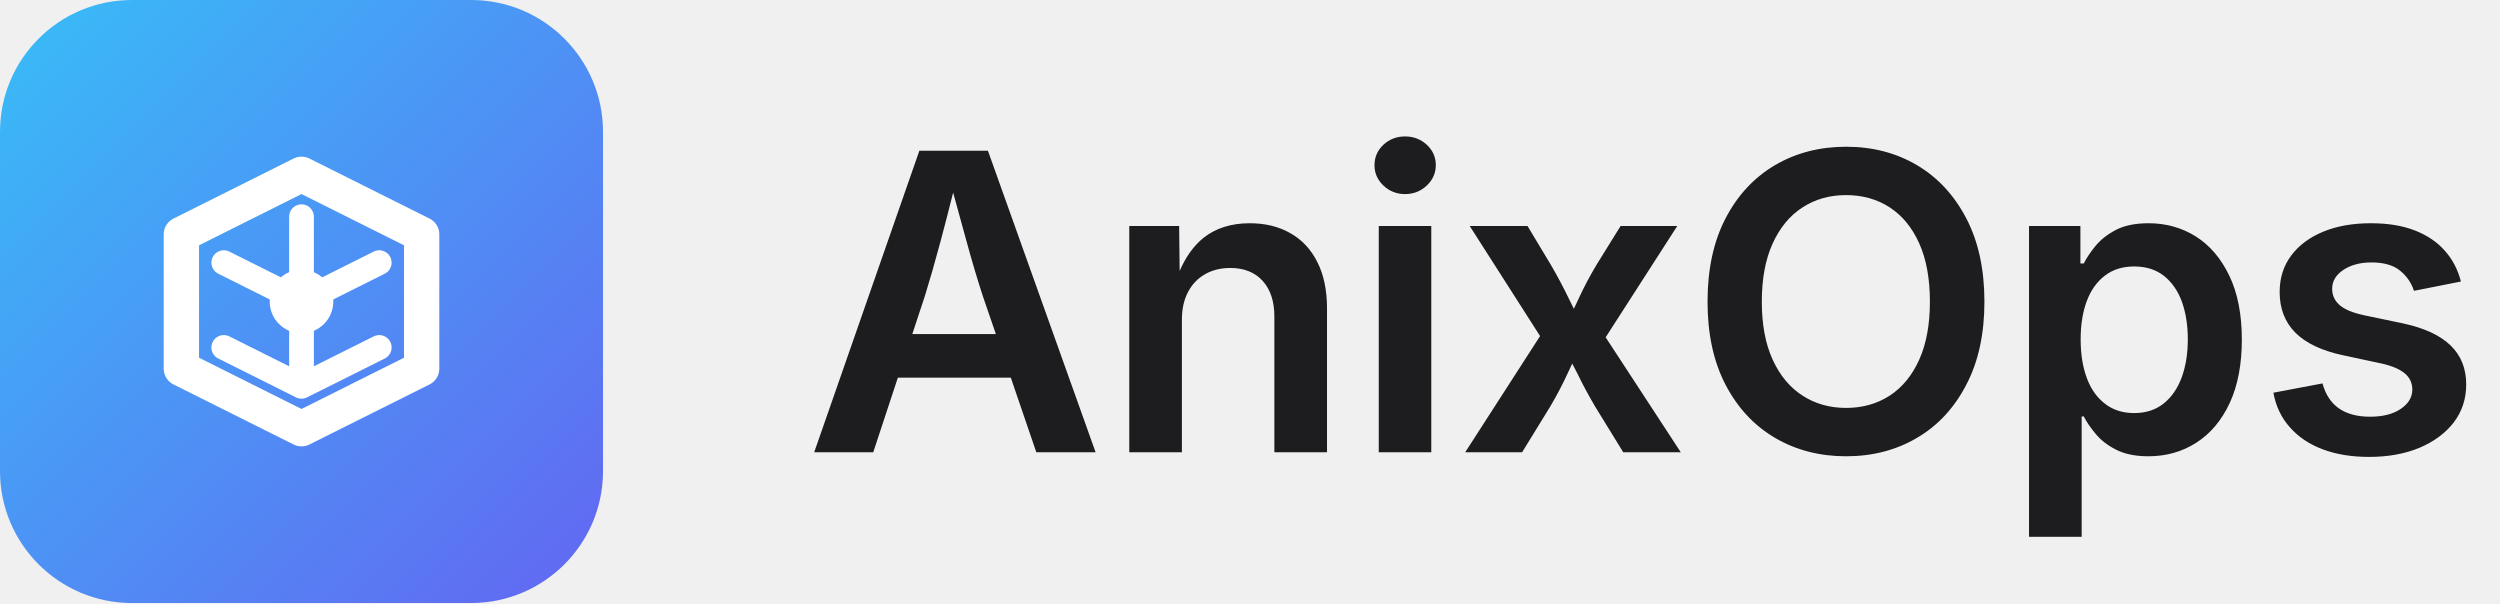
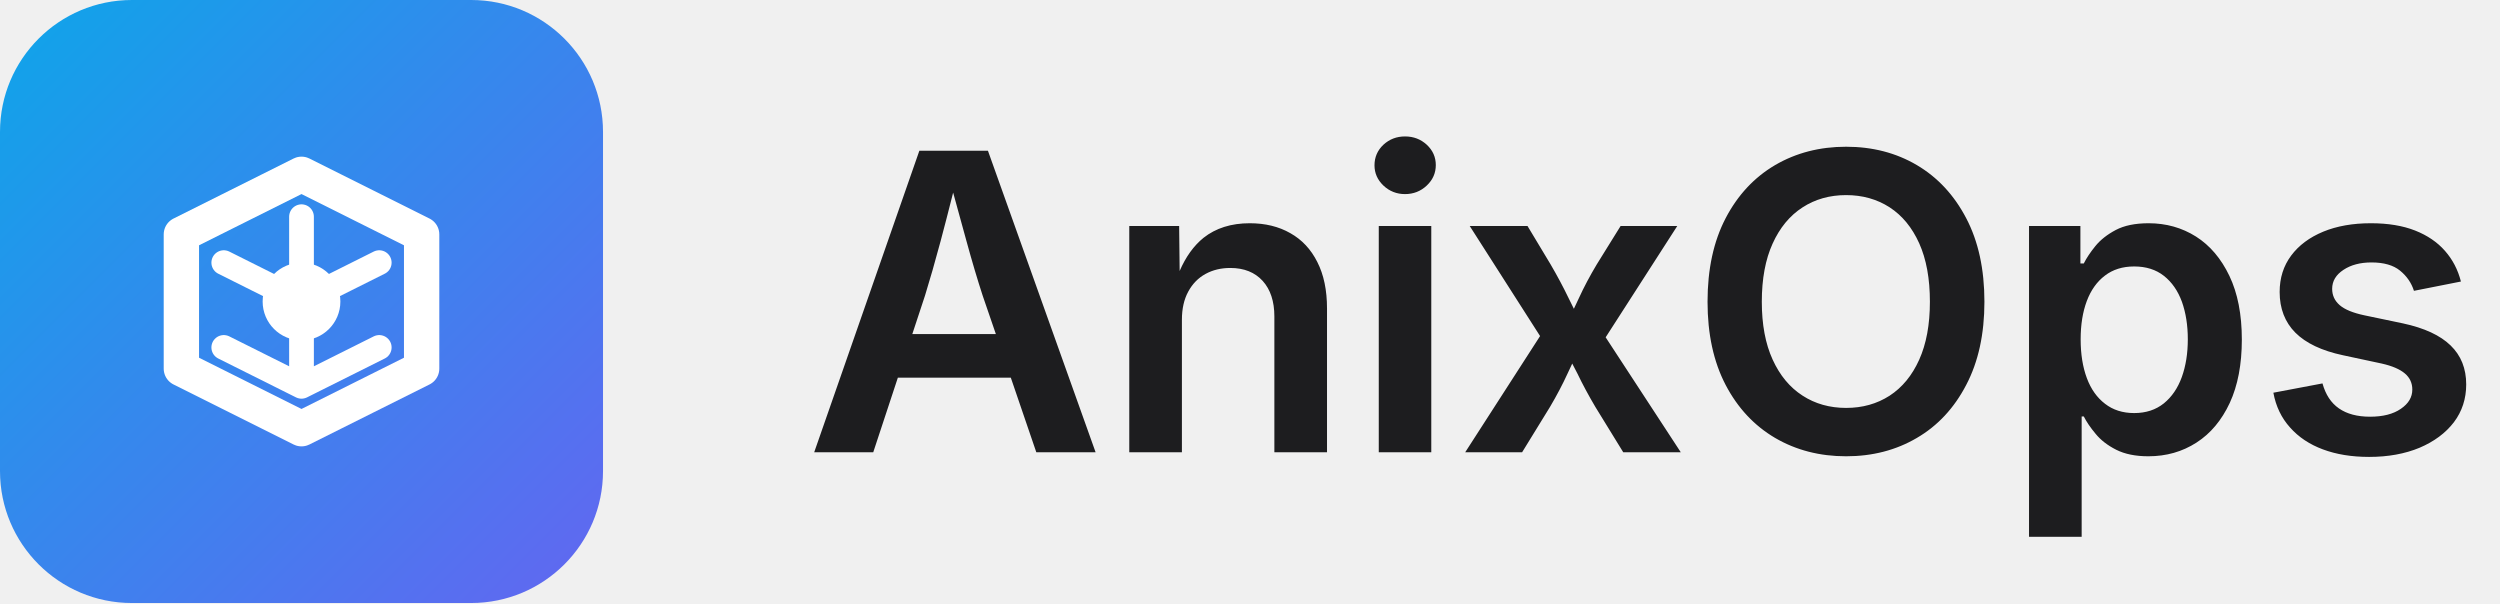
<svg xmlns="http://www.w3.org/2000/svg" viewBox="0 0 199 48" width="199" height="48" role="img">
  <defs>
    <linearGradient id="g" x1="0" y1="0" x2="1" y2="1">
-       <stop offset="0" stop-color="#38BDF8" />
+       <stop offset="0" stop-color="#0EA5E9" />
      <stop offset="1" stop-color="#6366F1" />
    </linearGradient>
  </defs>
  <rect x="0" y="0" width="48" height="48" rx="10.5" fill="url(#g)" />
  <g transform="translate(10.5 10.5) scale(1.125)">
    <g fill="none" stroke="#FFFFFF" stroke-linejoin="round" stroke-linecap="round">
      <path stroke-width="2.5" d="M12 3 20.5 7.25v9.5L12 21l-8.5-4.25v-9.5z" />
      <path stroke-width="1.75" d="M12 6v12M6.5 9.25 12 12l5.5-2.75M6.5 15.25 12 18l5.5-2.75" />
    </g>
-     <circle cx="12" cy="12" r="2.25" fill="#FFFFFF" />
+     <circle cx="12" cy="12" r="2.75" fill="#FFFFFF" />
  </g>
  <g transform="translate(64 36)">
    <path fill="#1D1D1F" d="M5.51 0L0.81 0L9.18-24.00L14.64-24.00L23.21 0L18.49 0L16.46-5.94L7.47-5.94L5.51 0ZM8.62-9.41L15.27-9.41L14.22-12.47Q13.59-14.40 12.92-16.85L12.92-16.85Q12.43-18.59 11.87-20.67L11.87-20.67Q11.34-18.56 10.87-16.80L10.87-16.80Q10.21-14.34 9.63-12.47L9.63-12.47L8.62-9.41ZM30.08-10.55L30.08-10.55L30.08 0L25.89 0L25.89-18.01L29.86-18.01L29.90-14.43Q30.63-16.12 31.80-17.07L31.80-17.07Q33.27-18.23 35.48-18.23L35.48-18.23Q37.33-18.23 38.71-17.44Q40.10-16.66 40.86-15.14Q41.63-13.63 41.63-11.45L41.63-11.45L41.63 0L37.44 0L37.44-10.81Q37.44-12.61 36.51-13.64Q35.57-14.67 33.93-14.67L33.93-14.67Q32.82-14.67 31.95-14.19Q31.08-13.71 30.58-12.78Q30.08-11.86 30.08-10.55ZM49.93 0L45.75 0L45.75-18.01L49.93-18.01L49.93 0ZM47.84-20.55L47.84-20.55Q46.84-20.55 46.12-21.23Q45.41-21.91 45.41-22.84L45.41-22.84Q45.41-23.81 46.12-24.48Q46.84-25.14 47.84-25.14L47.84-25.14Q48.85-25.14 49.57-24.48Q50.29-23.81 50.29-22.86L50.29-22.86Q50.29-21.91 49.57-21.23Q48.85-20.55 47.84-20.55ZM57.16 0L52.63 0L58.59-9.25L52.99-18.01L57.59-18.01L59.43-14.95Q60.23-13.58 60.86-12.27L60.86-12.27Q61.07-11.84 61.28-11.42L61.28-11.42Q61.47-11.84 61.68-12.27L61.68-12.27Q62.28-13.58 63.10-14.95L63.10-14.95L65.00-18.01L69.51-18.01L63.81-9.15L69.79 0L65.21 0L62.99-3.61Q62.18-4.98 61.56-6.27L61.56-6.27Q61.35-6.67 61.15-7.06L61.15-7.06Q60.96-6.67 60.78-6.27L60.78-6.27Q60.19-4.98 59.38-3.61L59.38-3.61L57.16 0ZM82.95 0.32L82.95 0.32Q79.80 0.32 77.30-1.14Q74.80-2.61 73.36-5.36Q71.92-8.12 71.92-11.98L71.92-11.98Q71.92-15.87 73.36-18.63Q74.80-21.39 77.30-22.86Q79.80-24.32 82.95-24.32L82.95-24.32Q86.10-24.32 88.58-22.86Q91.07-21.39 92.51-18.63Q93.96-15.87 93.96-11.98L93.96-11.98Q93.96-8.12 92.51-5.36Q91.07-2.59 88.58-1.14Q86.10 0.32 82.95 0.32ZM82.95-3.53L82.95-3.53Q84.90-3.53 86.41-4.50Q87.92-5.48 88.77-7.37Q89.62-9.26 89.62-11.98L89.62-11.98Q89.62-14.74 88.77-16.63Q87.92-18.52 86.41-19.50Q84.90-20.47 82.95-20.47L82.95-20.47Q80.99-20.47 79.48-19.49Q77.96-18.51 77.10-16.61Q76.24-14.72 76.24-11.98L76.24-11.98Q76.24-9.26 77.10-7.38Q77.96-5.49 79.48-4.51Q80.99-3.53 82.95-3.53ZM101.70 6.73L97.51 6.73L97.51-18.01L101.60-18.01L101.60-15.03L101.87-15.03Q102.19-15.67 102.79-16.41Q103.39-17.15 104.41-17.69Q105.43-18.23 107.03-18.23L107.03-18.23Q109.12-18.23 110.80-17.17Q112.47-16.11 113.46-14.04Q114.45-11.97 114.45-8.97L114.45-8.97Q114.45-6.01 113.49-3.93Q112.52-1.85 110.84-0.77Q109.15 0.32 107.01 0.32L107.01 0.32Q105.48 0.32 104.45-0.20Q103.42-0.72 102.81-1.47Q102.19-2.21 101.87-2.85L101.87-2.85L101.70-2.85L101.70 6.73ZM105.88-3.12L105.88-3.12Q107.28-3.12 108.24-3.89Q109.19-4.66 109.67-5.98Q110.15-7.31 110.15-8.99L110.15-8.99Q110.15-10.66 109.68-11.98Q109.20-13.29 108.25-14.04Q107.30-14.79 105.88-14.79L105.88-14.79Q104.50-14.79 103.55-14.06Q102.60-13.34 102.11-12.04Q101.62-10.74 101.62-8.99L101.62-8.99Q101.62-7.23 102.11-5.91Q102.60-4.59 103.56-3.86Q104.51-3.12 105.88-3.12ZM124.58 0.37L124.58 0.37Q122.50 0.37 120.90-0.23Q119.31-0.82 118.29-1.97Q117.26-3.11 116.96-4.74L116.96-4.74L120.87-5.48Q121.24-4.14 122.18-3.49Q123.13-2.83 124.66-2.83L124.66-2.83Q126.20-2.83 127.11-3.46Q128.02-4.08 128.02-4.99L128.02-4.99Q128.02-5.77 127.43-6.27Q126.83-6.78 125.59-7.06L125.59-7.06L122.51-7.72Q119.97-8.26 118.71-9.52Q117.46-10.78 117.46-12.76L117.46-12.76Q117.46-14.43 118.38-15.66Q119.29-16.88 120.93-17.56Q122.56-18.23 124.72-18.23L124.72-18.23Q126.77-18.23 128.24-17.65Q129.71-17.07 130.62-16.03Q131.53-15.00 131.89-13.59L131.89-13.59L128.15-12.85Q127.85-13.80 127.04-14.46Q126.24-15.11 124.77-15.11L124.77-15.11Q123.43-15.11 122.54-14.52Q121.64-13.93 121.64-13.01L121.64-13.01Q121.64-12.23 122.24-11.71Q122.84-11.19 124.21-10.90L124.21-10.90L127.27-10.26Q129.83-9.71 131.07-8.50Q132.31-7.30 132.31-5.40L132.31-5.40Q132.31-3.69 131.33-2.39Q130.34-1.10 128.60-0.36Q126.85 0.37 124.58 0.37Z" />
  </g>
</svg>
